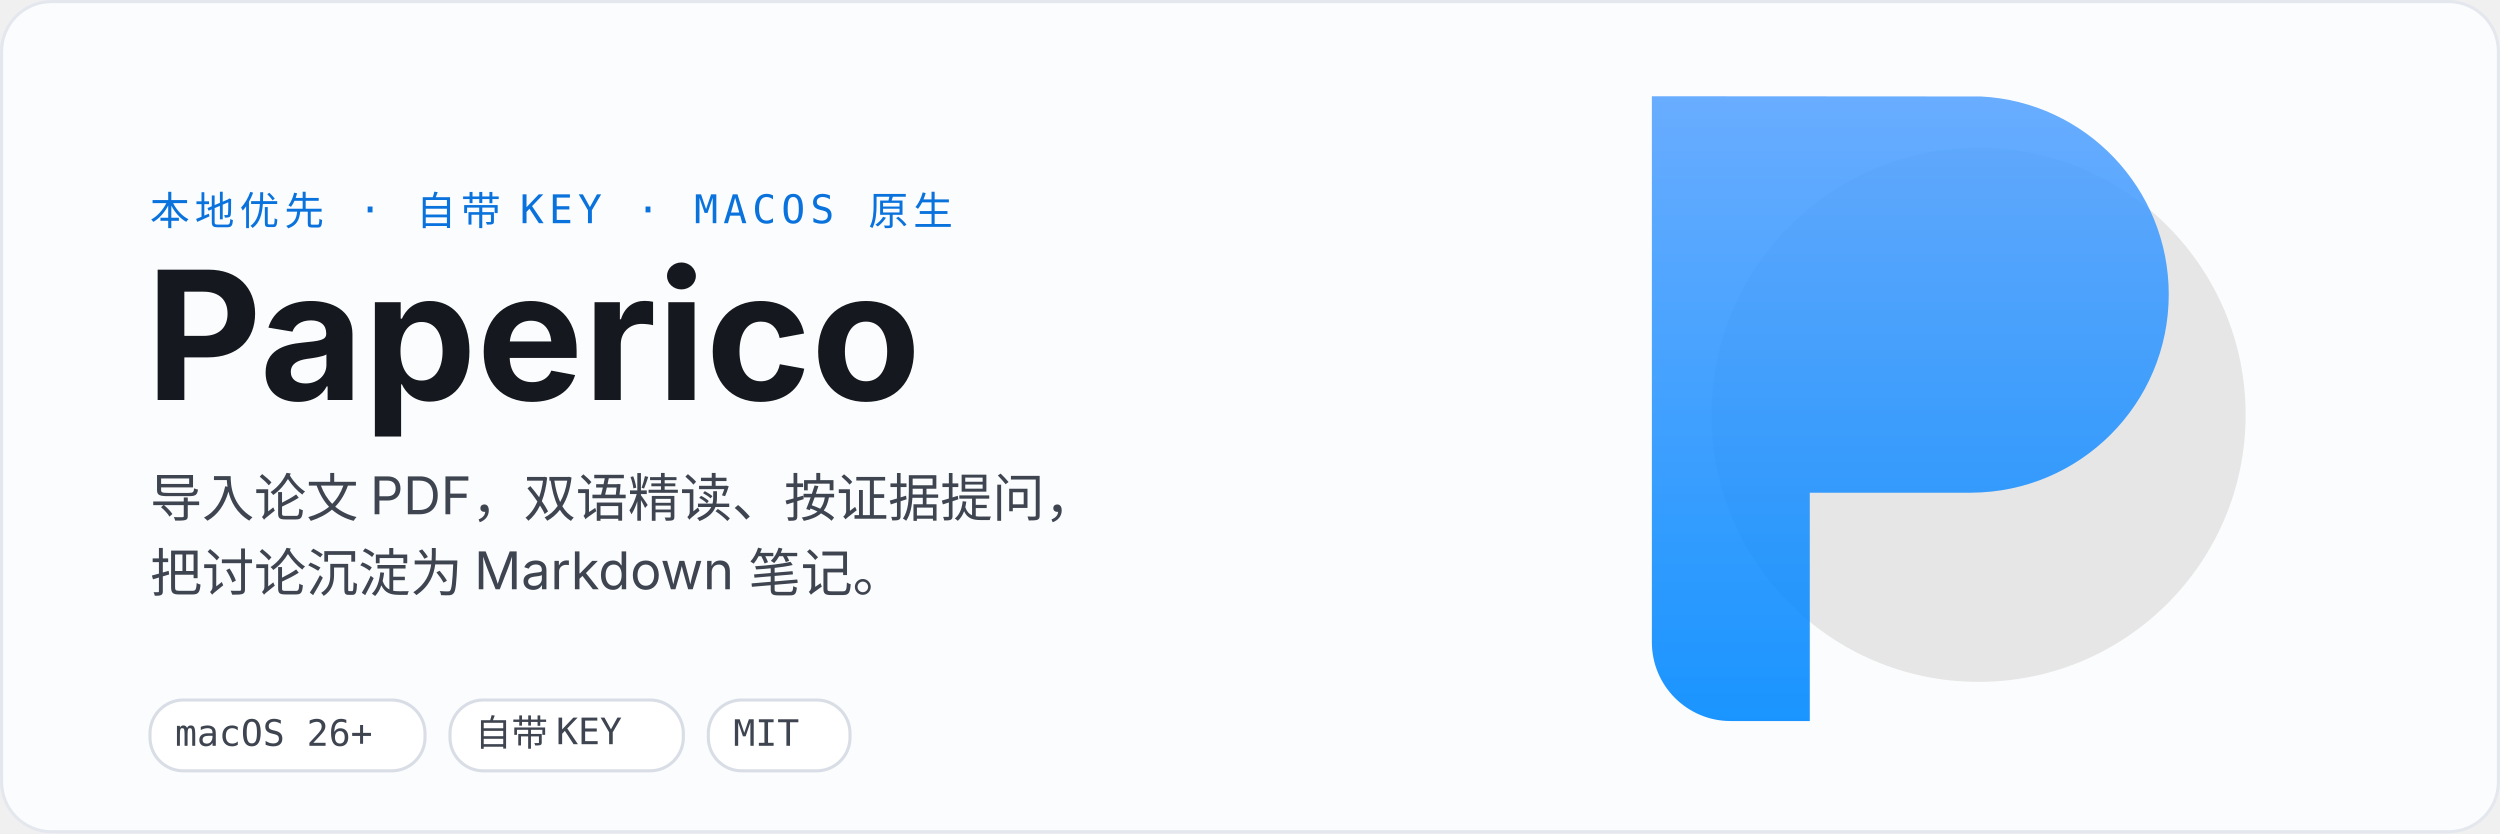
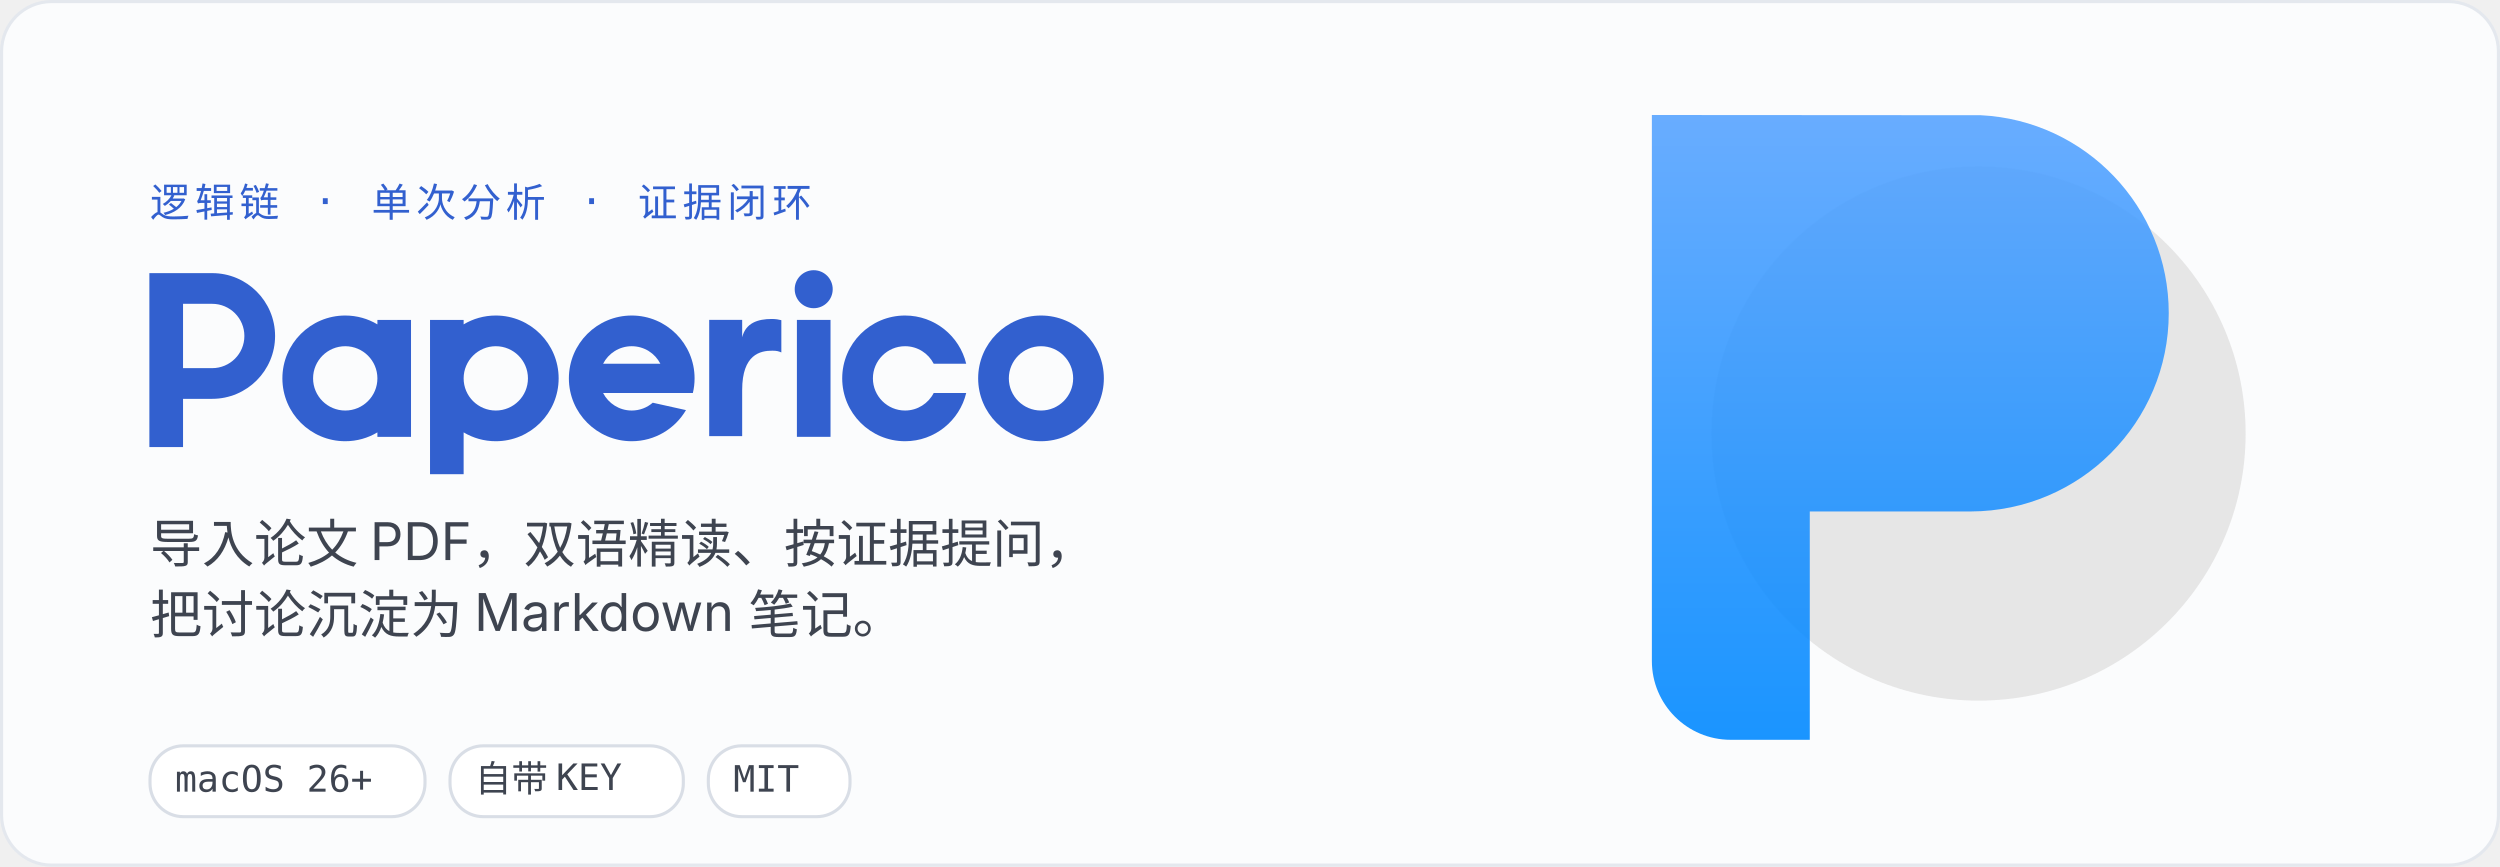
- <svg xmlns="http://www.w3.org/2000/svg" width="1200" height="400" viewBox="0 0 1200 400" role="img" aria-labelledby="hero-title hero-desc">
+ <svg xmlns="http://www.w3.org/2000/svg" width="1200" height="416" viewBox="0 0 1200 416" role="img" aria-labelledby="hero-title hero-desc">
  <defs>
    <linearGradient id="p-grad" x1="0" y1="0" x2="0" y2="1">
      <stop offset="0" stop-color="#57A3FF" />
      <stop offset="1" stop-color="#0088FF" />
    </linearGradient>
  </defs>
-   <rect x="0.75" y="0.75" width="1198.5" height="398.5" rx="24" fill="#FBFCFD" stroke="#E4E8EE" stroke-width="1.5" />
+   <rect x="0.75" y="0.75" width="1198.5" height="414.5" rx="24" fill="#FBFCFD" stroke="#E4E8EE" stroke-width="1.5" />
  <g id="title-block" font-family="-apple-system, BlinkMacSystemFont, 'Segoe UI', 'PingFang SC', sans-serif">
-     <text x="72" y="108" font-family="ui-monospace, 'SFMono-Regular', 'Menlo', 'PingFang SC', monospace" font-size="19" letter-spacing="2.5" fill="#0A72DC">本地优先 · 自带 KEY · MACOS 原生</text>
-     <text x="70" y="192" font-size="86" font-weight="700" fill="#15181E">Paperico</text>
-     <text x="72" y="248" font-size="25" fill="#3E4450">导入论文 PDF，双语精读、按证据提问，</text>
-     <text x="72" y="284" font-size="25" fill="#3E4450">把讨论沉淀为 Markdown 笔记。</text>
+     <text x="72" y="104" font-family="ui-monospace, 'SFMono-Regular', 'Menlo', 'PingFang SC', monospace" font-size="19" letter-spacing="2.5" fill="#3260CF">逻辑链 · 单次分析 · 证据闭环</text>
+     <text x="72" y="270" font-size="25" fill="#3E4450">导入论文 PDF，双语精读、按证据提问，</text>
+     <text x="72" y="304" font-size="25" fill="#3E4450">把讨论沉淀为 Markdown 笔记。</text>
    <g font-family="ui-monospace, 'SFMono-Regular', 'Menlo', 'PingFang SC', monospace" font-size="17.5" fill="#3E4450">
-       <rect x="72" y="336" width="132" height="34" rx="16" fill="#FFFFFF" stroke="#D9DEE6" stroke-width="1.5" />
-       <text x="84" y="358">macOS 26+</text>
-       <rect x="216" y="336" width="112" height="34" rx="16" fill="#FFFFFF" stroke="#D9DEE6" stroke-width="1.5" />
-       <text x="228" y="358">自带 KEY</text>
-       <rect x="340" y="336" width="68" height="34" rx="16" fill="#FFFFFF" stroke="#D9DEE6" stroke-width="1.5" />
-       <text x="352" y="358">MIT</text>
+       <rect x="72" y="358" width="132" height="34" rx="16" fill="#FFFFFF" stroke="#D9DEE6" stroke-width="1.5" />
+       <text x="84" y="380">macOS 26+</text>
+       <rect x="216" y="358" width="112" height="34" rx="16" fill="#FFFFFF" stroke="#D9DEE6" stroke-width="1.5" />
+       <text x="228" y="380">自带 KEY</text>
+       <rect x="340" y="358" width="68" height="34" rx="16" fill="#FFFFFF" stroke="#D9DEE6" stroke-width="1.5" />
+       <text x="352" y="380">MIT</text>
    </g>
  </g>
-   <g id="app-icon-mark">
+   <g id="wordmark" transform="translate(70 128) scale(0.17) translate(-171 -686)" fill="#3260CF" fill-rule="evenodd">
+     <path d="M276.056,1059.185l0,136.194l-95.056,0l0,-491.126l177.466,0c97.946,0 177.466,79.52 177.466,177.466c0,97.946 -79.52,177.466 -177.466,177.466l-82.41,0Zm0,-268.262l0,181.593l82.41,0c50.112,0 90.796,-40.684 90.796,-90.796c0,-50.112 -40.684,-90.796 -90.796,-90.796l-82.41,0Z" />
+     <path d="M824.828,1153.885c-26.57,15.867 -57.627,24.986 -90.796,24.986c-97.946,0 -177.466,-79.52 -177.466,-177.466c0,-97.946 79.52,-177.466 177.466,-177.466c33.17,0 64.226,9.12 90.796,24.986l0,-12.605l94.923,0l0,330.168l-94.923,0l0,-12.605Zm0,-152.479c0,-50.112 -40.684,-90.796 -90.796,-90.796c-50.112,0 -90.796,40.684 -90.796,90.796c0,50.112 40.684,90.796 90.796,90.796c50.112,0 90.796,-40.684 90.796,-90.796Z" />
+     <path d="M1068.328,1153.885l-0,118.139l-94.923,0l0,-435.702l94.923,0l0,12.605c26.57,-15.867 57.627,-24.986 90.796,-24.986c97.946,0 177.466,79.52 177.466,177.466c0,97.946 -79.52,177.466 -177.466,177.466c-33.17,0 -64.226,-9.12 -90.796,-24.986Zm-0,-152.479c0,50.112 40.684,90.796 90.796,90.796c50.112,0 90.796,-40.684 90.796,-90.796c0,-50.112 -40.684,-90.796 -90.796,-90.796c-50.112,0 -90.796,40.684 -90.796,90.796Z" />
+     <path d="M1696.133,1091.004c-30.825,52.551 -87.915,87.867 -153.188,87.867c-97.946,0 -177.466,-79.52 -177.466,-177.466c0,-97.946 79.52,-177.466 177.466,-177.466c97.946,0 177.466,79.52 177.466,177.466c0,14.207 -1.673,28.026 -4.833,41.271l-253.515,-0c15.039,29.389 45.628,49.525 80.882,49.525c22.669,0 43.41,-8.326 59.327,-22.084l93.861,20.886Zm-72.306,-130.87c-15.039,-29.389 -45.628,-49.525 -80.882,-49.525c-35.255,0 -65.843,20.136 -80.882,49.525l161.765,0Z" />
+     <path d="M1761.681,1164.504l93.09,0c0,0 -0,0 -0,-130.048c0,-101.415 51.542,-111.237 85.068,-111.237c13.39,0 17.888,1.837 25.539,4.899l0,-91.066c-7.014,-1.837 -16.578,-3.368 -26.779,-3.368c-39.85,0 -73.626,11.194 -83.828,51.608l0,-48.999l-93.09,0l0,328.212Z" />
+     <rect x="2009.308" y="836.322" width="94.923" height="330.168" />
+     <circle cx="2056.77" cy="749.652" r="53.652" />
+     <path d="M2487.347,1042.677c-18.623,78.07 -88.894,136.194 -172.633,136.194c-97.946,0 -177.466,-79.52 -177.466,-177.466c0,-97.946 79.52,-177.466 177.466,-177.466c83.739,0 154.01,58.124 172.633,136.194l-91.751,0c-15.039,-29.389 -45.628,-49.525 -80.882,-49.525c-50.112,0 -90.796,40.684 -90.796,90.796c0,50.112 40.684,90.796 90.796,90.796c35.255,0 65.843,-20.136 80.882,-49.525l91.751,0Z" />
+     <path d="M2698.534,823.94c97.946,0 177.466,79.52 177.466,177.466c0,97.946 -79.52,177.466 -177.466,177.466c-97.946,0 -177.466,-79.52 -177.466,-177.466c0,-97.946 79.52,-177.466 177.466,-177.466Zm0,86.669c-50.112,0 -90.796,40.684 -90.796,90.796c0,50.112 40.684,90.796 90.796,90.796c50.112,0 90.796,-40.684 90.796,-90.796c0,-50.112 -40.684,-90.796 -90.796,-90.796Z" />
+   </g>
+   <g id="app-icon-mark" transform="translate(0 9)">
    <circle cx="949.7" cy="199.1" r="128.2" fill="#E3E3E3" fill-opacity="0.9" />
    <path d="M868.7,346.1L830.7,346.1C809.8,346.1 792.9,329.1 792.9,308.3L792.9,46.2C792.9,46.2 896.0,46.3 941.6,46.3L948.2,46.3C949.0,46.3 949.8,46.3 950.6,46.3C950.6,46.3 950.7,46.3 950.7,46.3C1001.0,48.8 1041.0,90.4 1041.0,141.3C1041.0,193.8 998.5,236.3 946.1,236.5L945.9,236.5L868.7,236.5L868.7,346.1Z" fill="url(#p-grad)" fill-opacity="0.9" />
  </g>
</svg>
